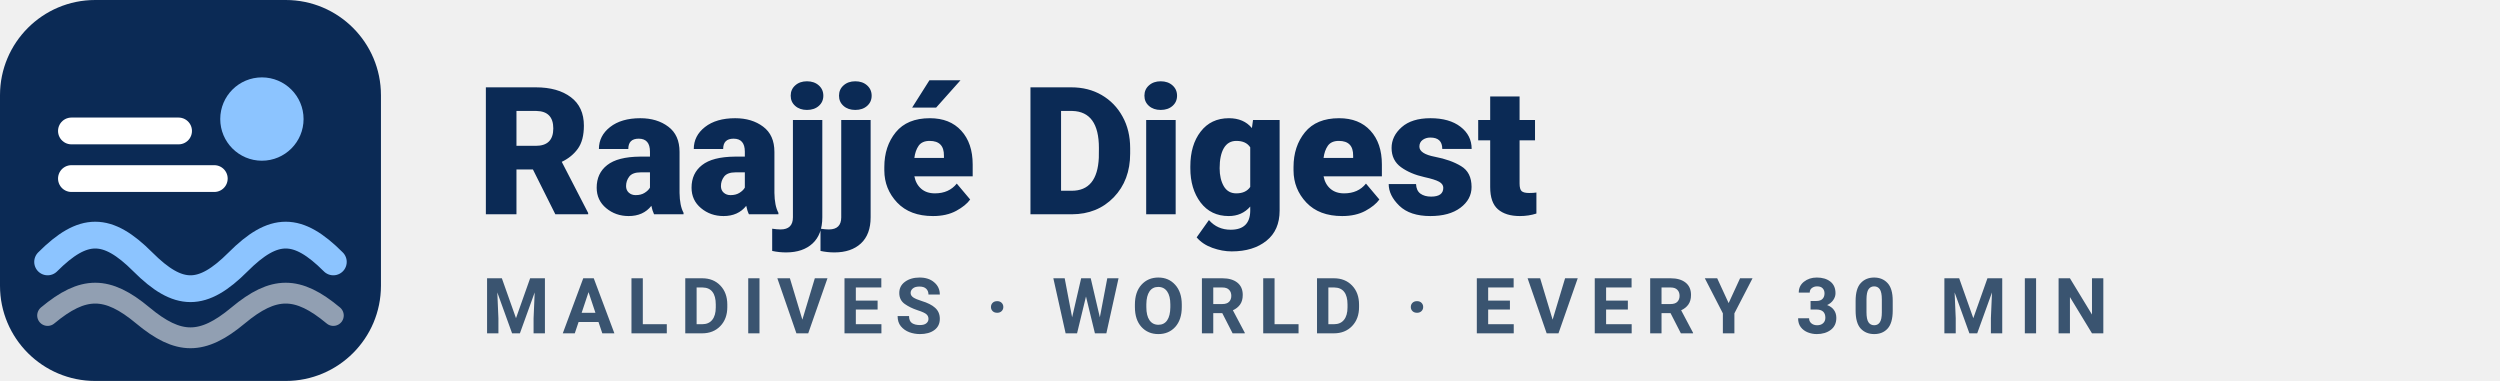
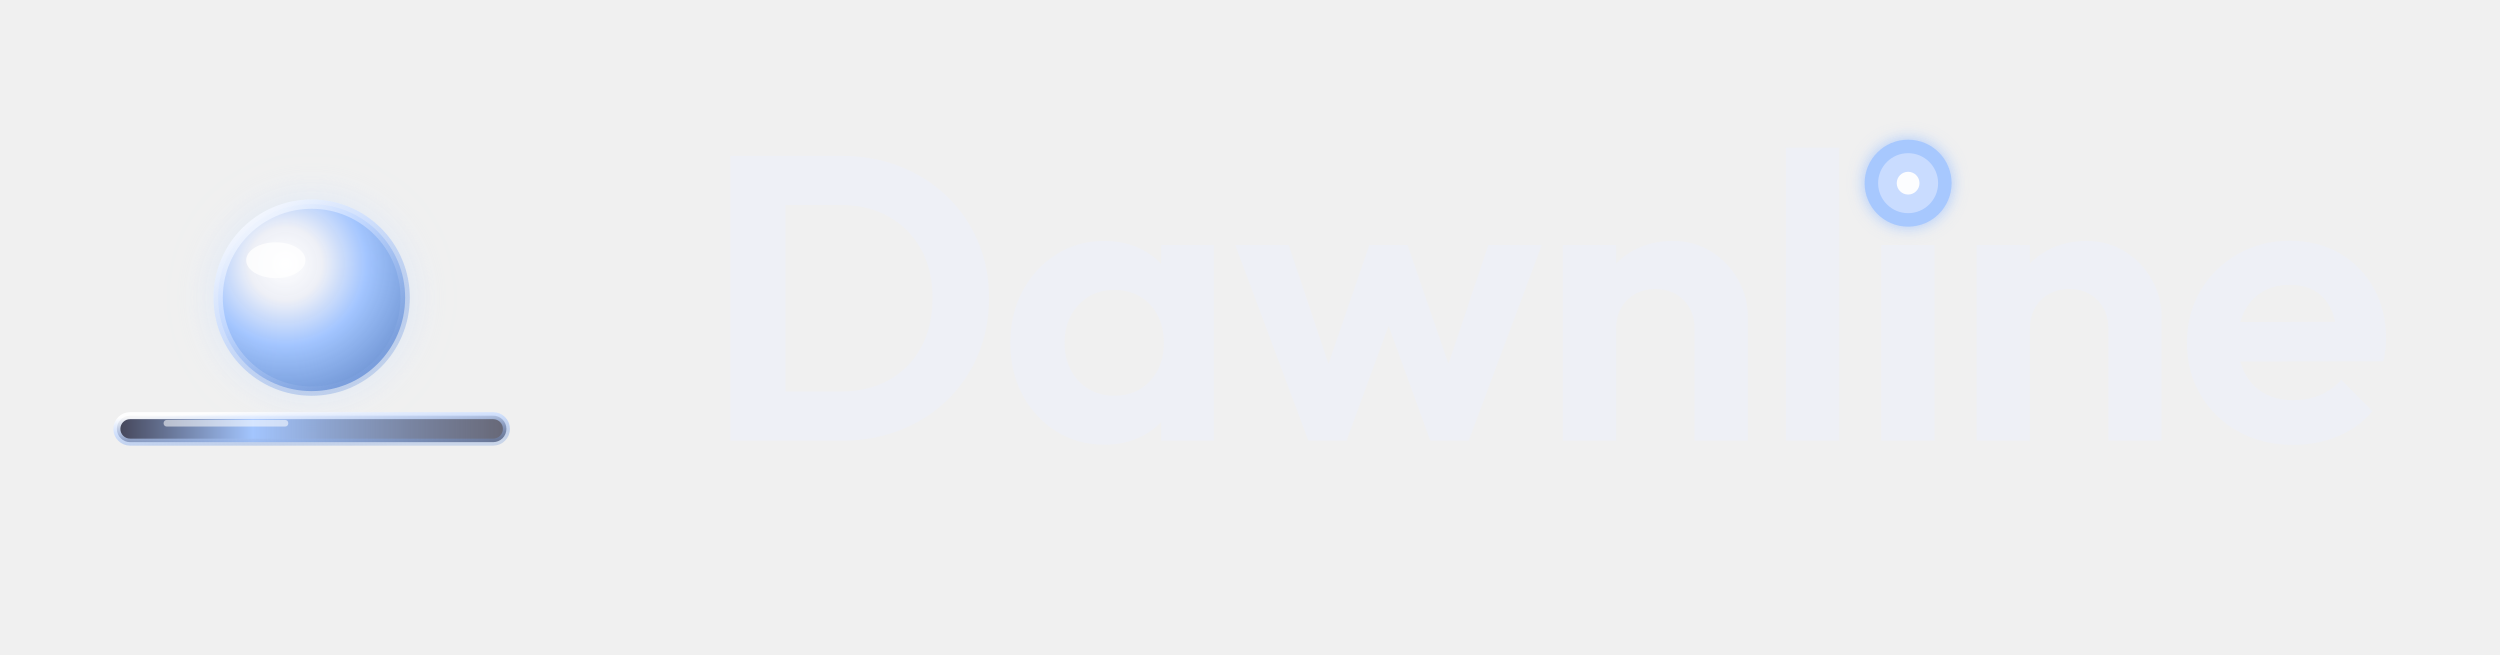
- <svg xmlns="http://www.w3.org/2000/svg" viewBox="0 0 420 64" role="img" aria-label="Raajjé Digest">
-   <style>.w{fill:#0b2a55}.s{fill:#3a5470}@media (prefers-color-scheme:dark){.w{fill:#eef4ff}.s{fill:#8cc4ff}}</style>
-   <rect width="64" height="64" rx="16" fill="#0b2a55" />
-   <circle cx="44" cy="20" r="7" fill="#8cc4ff" />
-   <path d="M12 22h18M12 30h24" stroke="#fff" stroke-width="4.5" stroke-linecap="round" />
-   <path d="M8 44c6-6 10-6 16 0s10 6 16 0 10-6 16 0" fill="none" stroke="#8cc4ff" stroke-width="4.5" stroke-linecap="round" />
-   <path d="M8 53c6-5 10-5 16 0s10 5 16 0 10-5 16 0" fill="none" stroke="#fff" stroke-opacity=".55" stroke-width="3.5" stroke-linecap="round" />
-   <text x="80" y="36" class="w" font-family="system-ui,Segoe UI,Roboto,sans-serif" font-size="30" font-weight="800">Raajjé Digest</text>
-   <text x="81" y="56" class="s" font-family="system-ui,Segoe UI,Roboto,sans-serif" font-size="13" font-weight="600" letter-spacing="2">MALDIVES · WORLD · EVERY 30 MIN</text>
+ <svg xmlns="http://www.w3.org/2000/svg" viewBox="0 0 320.88 84.00" width="320.88" height="84.00" role="img" aria-label="Dawnline" fill="none">
+   <defs>
+     <linearGradient id="dawnline-dark-rim" x1="12%" y1="0%" x2="88%" y2="100%">
+       <stop offset="0%" stop-color="#FFFFFF" stop-opacity="0.95" />
+       <stop offset="38%" stop-color="#C9DCFF" stop-opacity="0.8" />
+       <stop offset="100%" stop-color="#6E95D8" stop-opacity="0.3" />
+     </linearGradient>
+     <linearGradient id="dawnline-dark-glass" x1="18%" y1="0%" x2="82%" y2="100%">
+       <stop offset="0%" stop-color="#EEF0F6" stop-opacity="0.78" />
+       <stop offset="42%" stop-color="#9FC3FF" stop-opacity="0.58" />
+       <stop offset="100%" stop-color="#3A4A72" stop-opacity="0.72" />
+     </linearGradient>
+     <linearGradient id="dawnline-dark-bar" x1="0%" y1="0%" x2="100%" y2="0%">
+       <stop offset="0%" stop-color="#3A3B4F" stop-opacity="0.95" />
+       <stop offset="35%" stop-color="#9FC3FF" stop-opacity="0.95" />
+       <stop offset="100%" stop-color="#3A3B4F" stop-opacity="0.75" />
+     </linearGradient>
+     <radialGradient id="dawnline-dark-sun" cx="36%" cy="32%" r="70%">
+       <stop offset="0%" stop-color="#FFFFFF" stop-opacity="0.98" />
+       <stop offset="28%" stop-color="#EEF0F6" stop-opacity="0.96" />
+       <stop offset="62%" stop-color="#9FC3FF" stop-opacity="0.95" />
+       <stop offset="100%" stop-color="#6E95D8" stop-opacity="0.92" />
+     </radialGradient>
+     <radialGradient id="dawnline-dark-lagoon" cx="50%" cy="48%" r="60%">
+       <stop offset="0%" stop-color="#FFFFFF" stop-opacity="0.28" />
+       <stop offset="40%" stop-color="#9FC3FF" stop-opacity="0.35" />
+       <stop offset="100%" stop-color="#9FC3FF" stop-opacity="0" />
+     </radialGradient>
+     <radialGradient id="dawnline-dark-gem" cx="34%" cy="28%" r="78%">
+       <stop offset="0%" stop-color="#EEF0F6" stop-opacity="0.95" />
+       <stop offset="30%" stop-color="#9FC3FF" stop-opacity="0.82" />
+       <stop offset="68%" stop-color="#3E527C" stop-opacity="0.95" />
+       <stop offset="100%" stop-color="#12121A" stop-opacity="0.98" />
+     </radialGradient>
+     <linearGradient id="dawnline-dark-facet" x1="0%" y1="0%" x2="100%" y2="100%">
+       <stop offset="0%" stop-color="#FFFFFF" stop-opacity="0.72" />
+       <stop offset="55%" stop-color="#C9DCFF" stop-opacity="0.16" />
+       <stop offset="100%" stop-color="#9FC3FF" stop-opacity="0" />
+     </linearGradient>
+     <filter id="dawnline-dark-glow-soft" x="-60%" y="-60%" width="220%" height="220%">
+       <feGaussianBlur in="SourceGraphic" stdDeviation="2.2" result="b" />
+       <feColorMatrix in="b" type="matrix" values="         0 0 0 0 0.62         0 0 0 0 0.76         0 0 0 0 1         0 0 0 0.7 0" />
+     </filter>
+     <filter id="dawnline-dark-dot-glow" x="-140%" y="-140%" width="380%" height="380%">
+       <feGaussianBlur in="SourceGraphic" stdDeviation="1.05" result="b" />
+       <feMerge>
+         <feMergeNode in="b" />
+         <feMergeNode in="SourceGraphic" />
+       </feMerge>
+     </filter>
+   </defs>
+   <g transform="translate(8 10)" aria-hidden="true">
+     <circle cx="32" cy="28.2" r="13.4" fill="#9FC3FF" opacity="0.55" filter="url(#dawnline-dark-glow-soft)" />
+     <circle cx="32" cy="28.2" r="12.0" fill="url(#dawnline-dark-sun)" />
+     <circle cx="32" cy="28.2" r="12.0" fill="none" stroke="url(#dawnline-dark-rim)" stroke-width="1.2" />
+     <ellipse cx="27.4" cy="23.4" rx="3.8" ry="2.3" fill="#FFFFFF" opacity="0.78" />
+     <rect x="7" y="43.35" width="50" height="3.4" rx="1.7" fill="url(#dawnline-dark-bar)" />
+     <rect x="7" y="43.35" width="50" height="3.4" rx="1.7" fill="none" stroke="url(#dawnline-dark-rim)" stroke-width="0.9" />
+     <rect x="13" y="43.9" width="16" height="0.85" rx="0.4" fill="#FFFFFF" opacity="0.55" />
+   </g>
+   <g>
+     <path d="M8.554 0.0V-6.305H17.888Q21.424 -6.305 24.082 -7.78Q26.741 -9.256 28.216 -11.966Q29.692 -14.677 29.692 -18.33Q29.692 -21.944 28.191 -24.622Q26.689 -27.3 24.037 -28.775Q21.385 -30.251 17.888 -30.251H8.424V-36.556H18.005Q22.061 -36.556 25.512 -35.197Q28.964 -33.839 31.531 -31.375Q34.099 -28.912 35.522 -25.584Q36.946 -22.256 36.946 -18.278Q36.946 -14.339 35.522 -10.991Q34.099 -7.644 31.551 -5.18Q29.003 -2.717 25.558 -1.359Q22.113 0.0 18.109 0.0ZM3.731 0.0V-36.556H10.816V0.0Z M51.738 0.52Q48.306 0.52 45.569 -1.196Q42.833 -2.912 41.254 -5.863Q39.674 -8.814 39.674 -12.519Q39.674 -16.263 41.254 -19.22Q42.833 -22.178 45.569 -23.907Q48.306 -25.636 51.738 -25.636Q54.442 -25.636 56.574 -24.531Q58.706 -23.426 59.999 -21.489Q61.293 -19.552 61.384 -17.082V-8.034Q61.293 -5.564 60.019 -3.627Q58.745 -1.69 56.593 -0.585Q54.442 0.52 51.738 0.52ZM53.012 -5.772Q55.872 -5.772 57.627 -7.676Q59.382 -9.581 59.382 -12.558Q59.382 -14.56 58.589 -16.087Q57.796 -17.615 56.366 -18.479Q54.936 -19.344 53.025 -19.344Q51.153 -19.344 49.723 -18.479Q48.293 -17.615 47.468 -16.081Q46.642 -14.547 46.642 -12.558Q46.642 -10.569 47.461 -9.035Q48.28 -7.501 49.716 -6.636Q51.153 -5.772 53.012 -5.772ZM59.031 0.0V-6.747L60.123 -12.87L59.031 -18.941V-25.116H65.804V0.0Z M77.931 0.0 68.545 -25.116H75.409L81.506 -6.851L79.465 -6.799L85.757 -25.116H90.658L96.963 -6.799L94.909 -6.851L101.032 -25.116H107.896L98.51 0.0H93.583L87.265 -17.368H89.189L82.832 0.0Z M127.498 0.0V-14.391Q127.498 -16.64 126.094 -18.05Q124.69 -19.461 122.503 -19.461Q121.014 -19.461 119.869 -18.824Q118.723 -18.187 118.079 -17.036Q117.436 -15.886 117.436 -14.391L114.771 -15.769Q114.771 -18.694 116.052 -20.91Q117.332 -23.127 119.59 -24.381Q121.848 -25.636 124.705 -25.636Q127.485 -25.636 129.662 -24.258Q131.84 -22.88 133.088 -20.657Q134.336 -18.434 134.336 -15.912V0.0ZM110.598 0.0V-25.116H117.436V0.0Z M139.222 0.0V-37.596H146.06V0.0Z M151.466 0.0V-25.116H158.304V0.0Z M180.61 0.0V-14.391Q180.61 -16.64 179.206 -18.05Q177.802 -19.461 175.615 -19.461Q174.126 -19.461 172.981 -18.824Q171.835 -18.187 171.192 -17.036Q170.548 -15.886 170.548 -14.391L167.883 -15.769Q167.883 -18.694 169.163 -20.91Q170.444 -23.127 172.702 -24.381Q174.96 -25.636 177.817 -25.636Q180.597 -25.636 182.774 -24.258Q184.952 -22.88 186.2 -20.657Q187.448 -18.434 187.448 -15.912V0.0ZM163.71 0.0V-25.116H170.548V0.0Z M204.359 0.546Q200.433 0.546 197.345 -1.144Q194.258 -2.834 192.477 -5.817Q190.696 -8.801 190.696 -12.558Q190.696 -16.302 192.445 -19.259Q194.193 -22.217 197.202 -23.939Q200.212 -25.662 203.917 -25.662Q207.531 -25.662 210.306 -24.044Q213.082 -22.425 214.668 -19.591Q216.254 -16.757 216.254 -13.13Q216.254 -12.467 216.176 -11.765Q216.098 -11.063 215.916 -10.192L194.778 -10.153V-15.223L212.744 -15.262L209.962 -13.169Q209.884 -15.405 209.175 -16.906Q208.467 -18.408 207.147 -19.201Q205.828 -19.994 203.891 -19.994Q201.863 -19.994 200.368 -19.097Q198.873 -18.2 198.06 -16.569Q197.248 -14.937 197.248 -12.662Q197.248 -10.374 198.113 -8.691Q198.977 -7.007 200.576 -6.104Q202.175 -5.2 204.32 -5.2Q206.218 -5.2 207.791 -5.857Q209.364 -6.513 210.508 -7.813L214.512 -3.783Q212.666 -1.638 210.04 -0.546Q207.414 0.546 204.359 0.546Z" transform="translate(90.00 56.56)" fill="#EEF0F6" />
+     <circle cx="244.91" cy="23.51" r="5.58" fill="#9FC3FF" opacity="0.9" filter="url(#dawnline-dark-dot-glow)" />
+     <circle cx="244.91" cy="23.51" r="3.85" fill="#C9DCFF" />
+     <circle cx="244.91" cy="23.51" r="1.46" fill="#FFFFFF" opacity="0.95" />
+   </g>
</svg>
